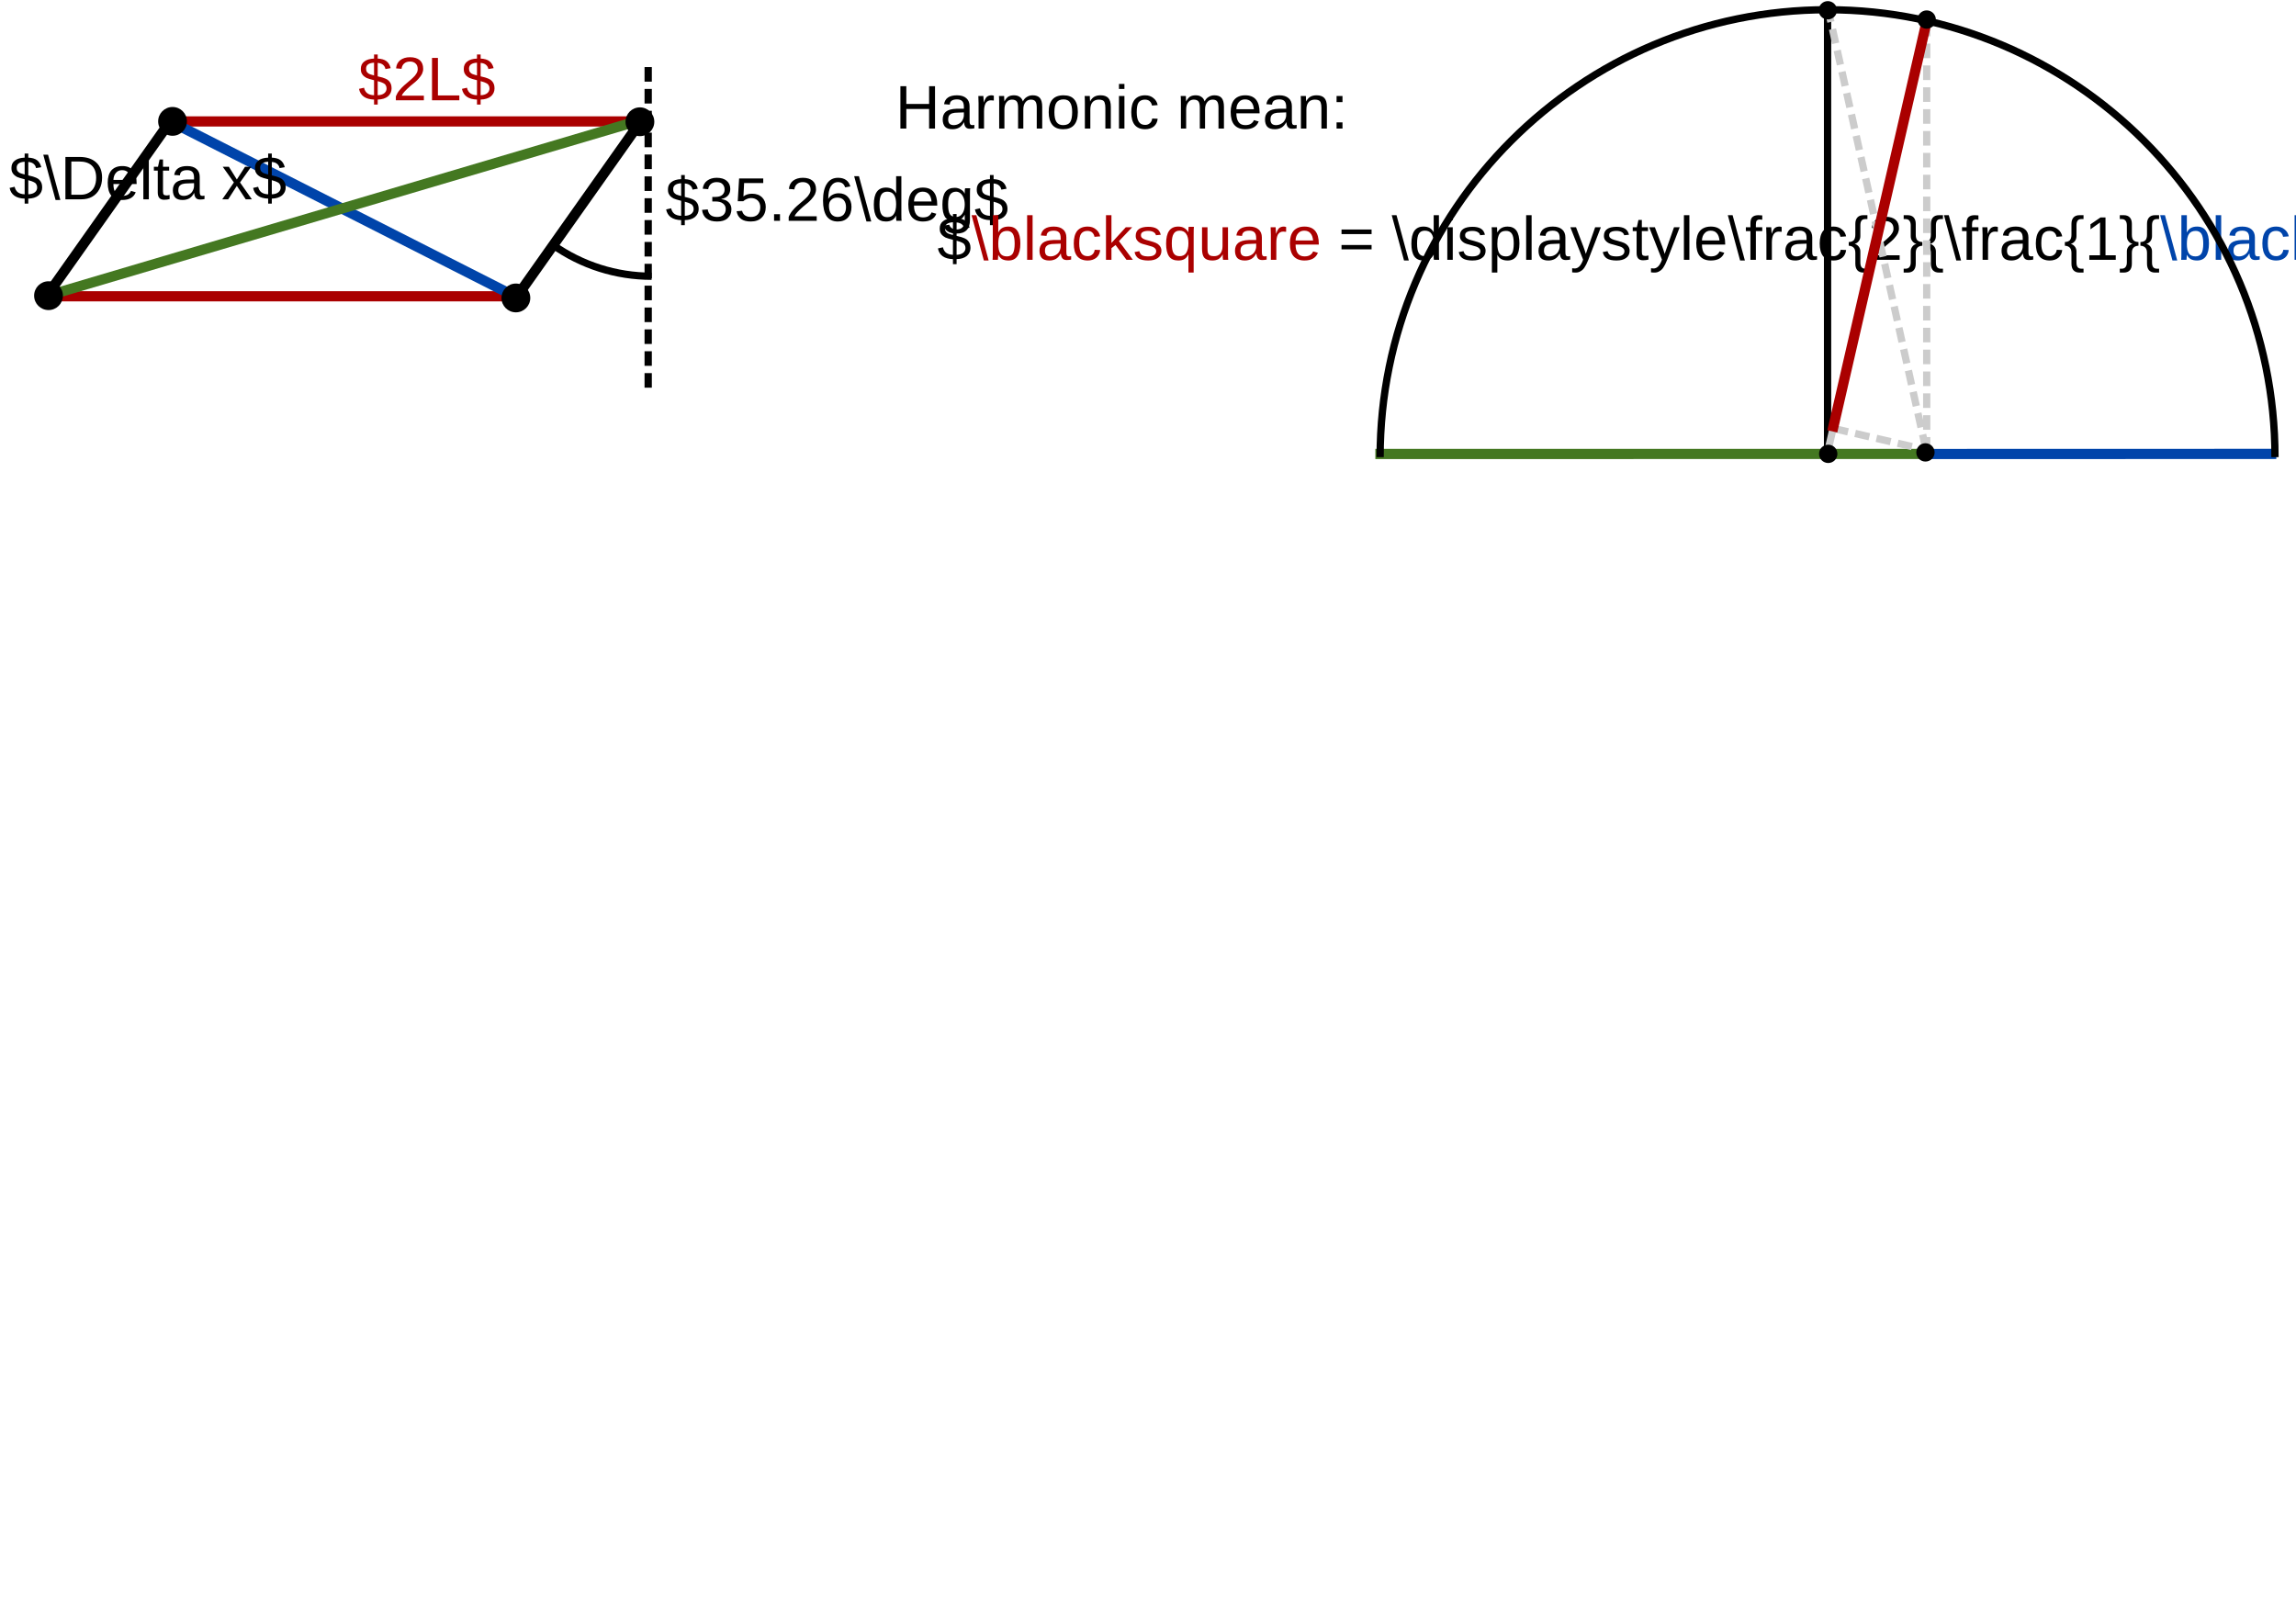
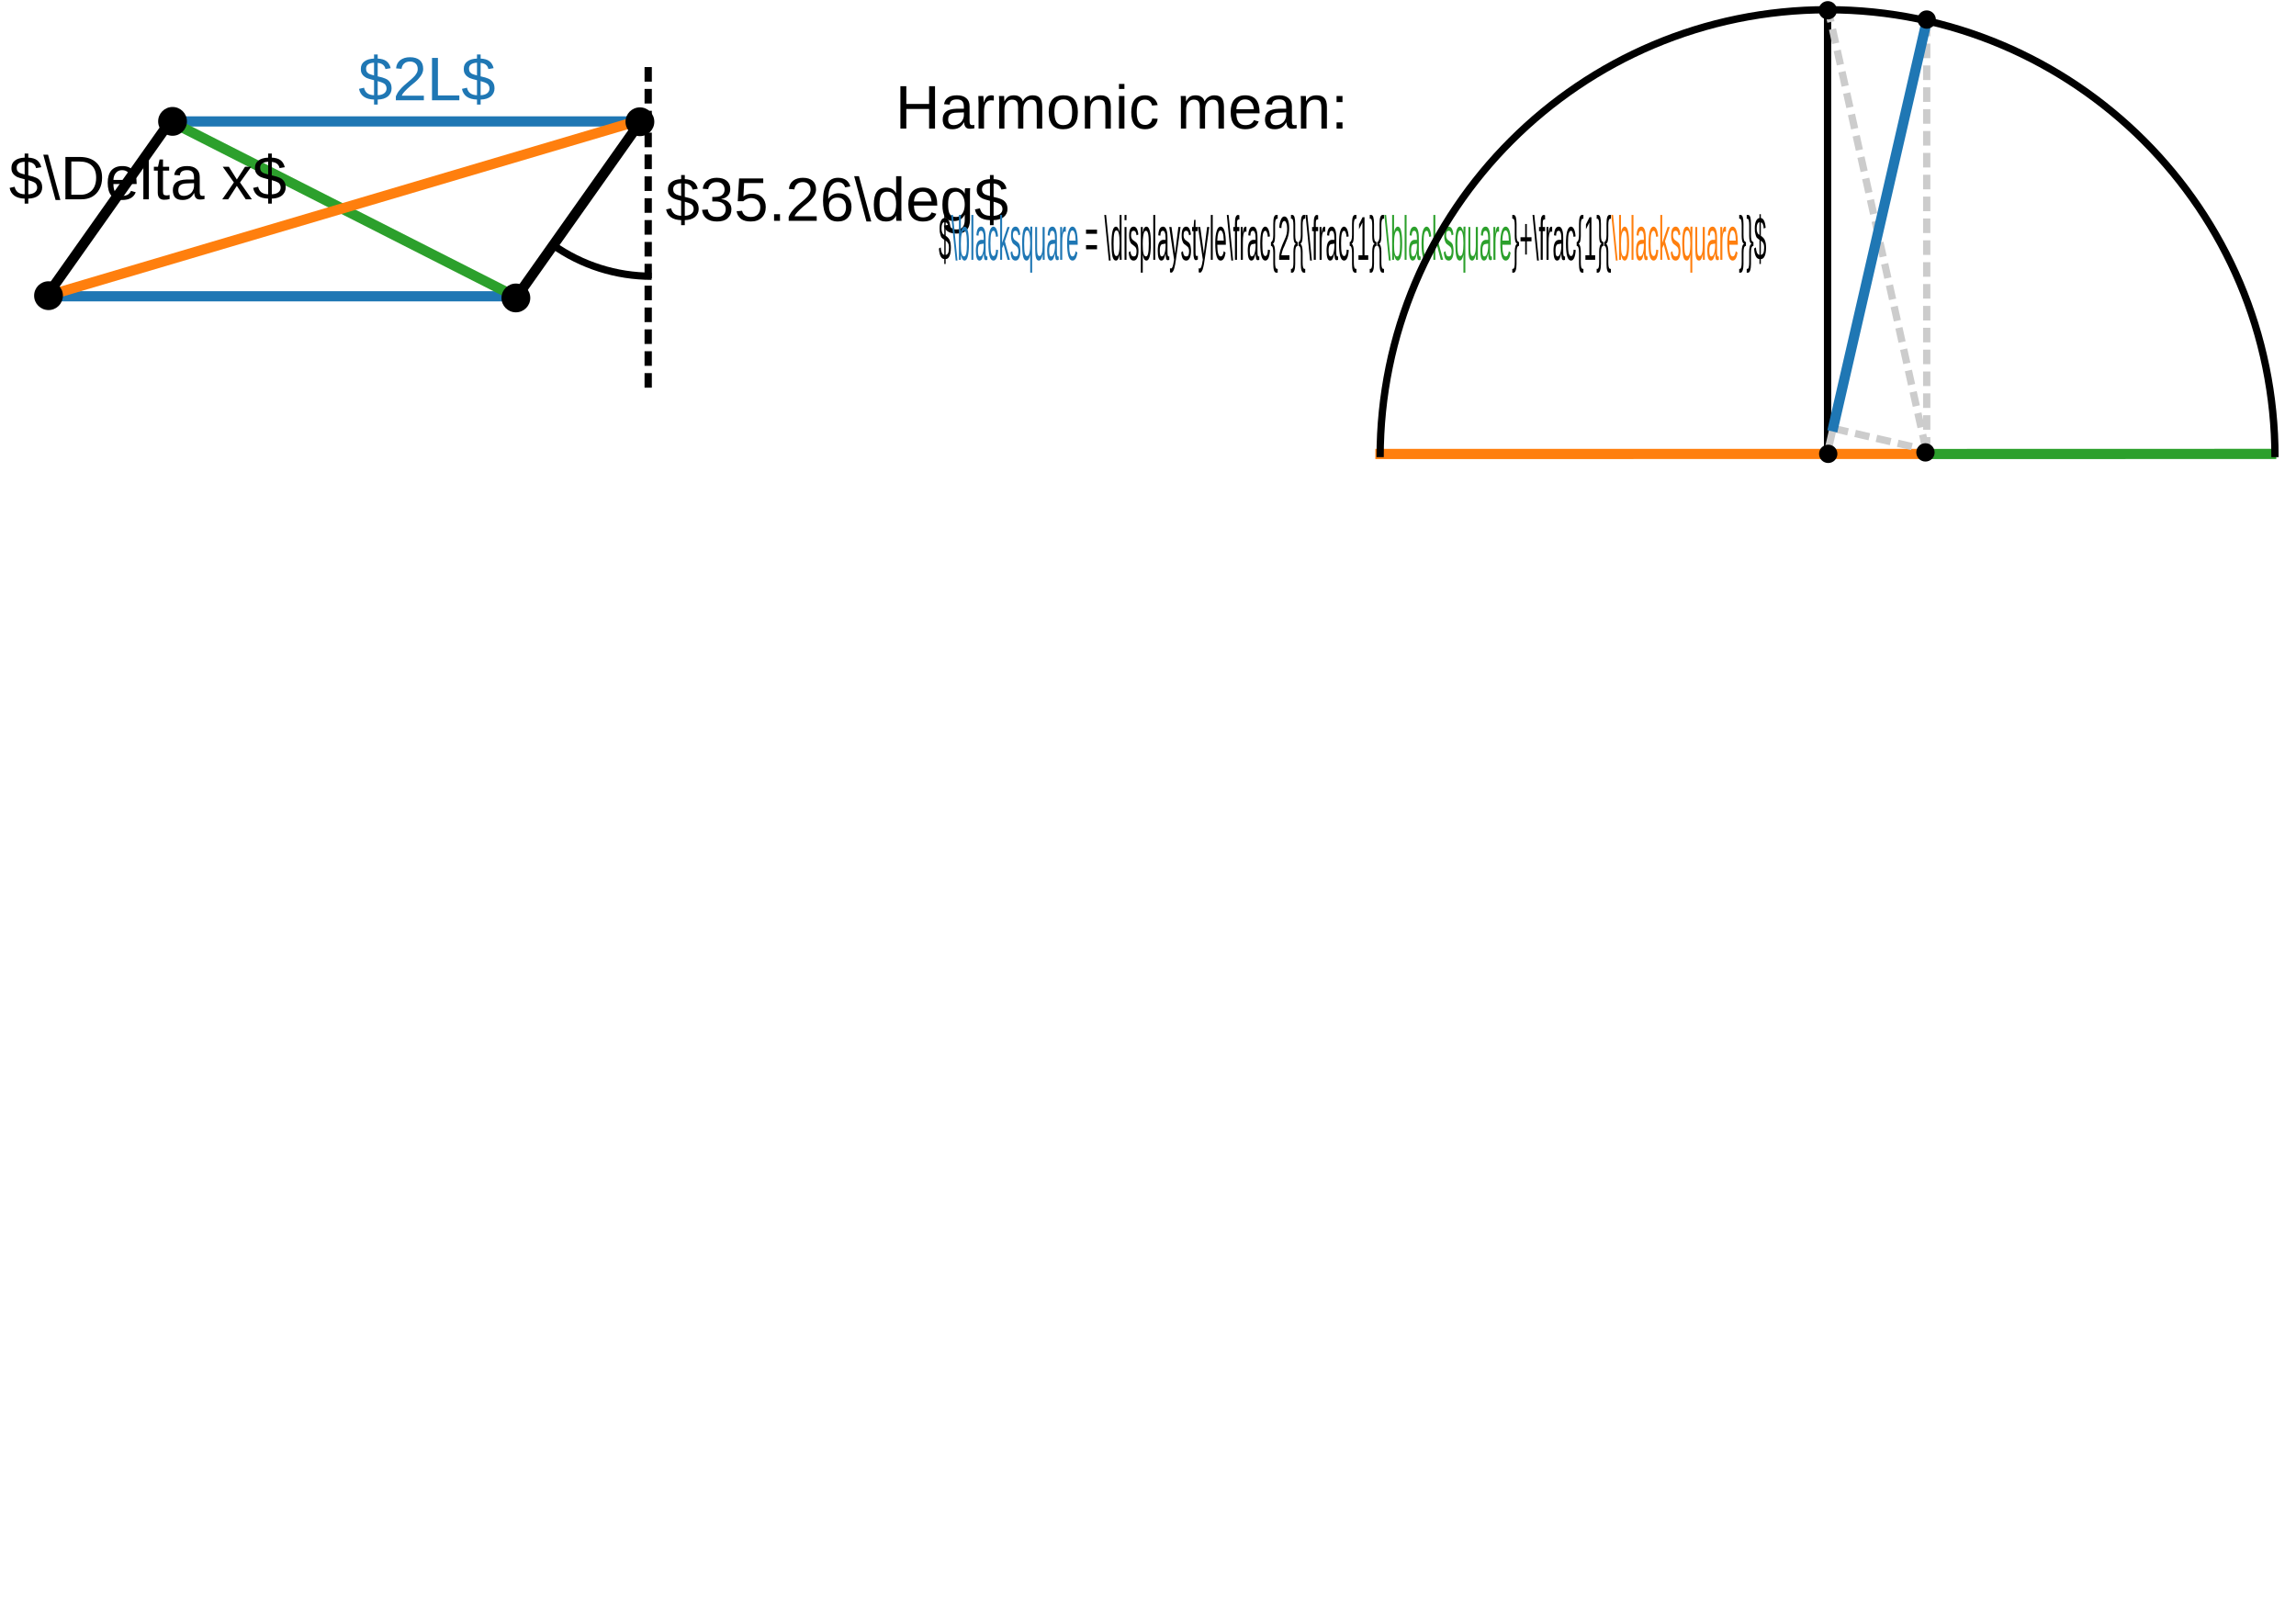
<svg xmlns="http://www.w3.org/2000/svg" width="6.202in" height="4.341in" viewBox="0 0 157.531 110.261" version="1.1" id="svg1">
  <defs id="defs1" />
  <g id="layer1">
-     <path style="fill:none;stroke:#aa0000;stroke-width:0.7;stroke-miterlimit:3;stroke-dasharray:none;stroke-dashoffset:0;paint-order:stroke fill markers" d="M 11.54,8.332 H 44.022" id="path1" />
-     <path style="fill:none;stroke:#aa0000;stroke-width:0.7;stroke-miterlimit:3;stroke-dasharray:none;stroke-dashoffset:0;paint-order:stroke fill markers" d="M 2.953,20.331 H 35.435" id="path2" />
+     <path style="fill:none;stroke:#1f77b4;stroke-width:0.7;stroke-miterlimit:3;stroke-dasharray:none;stroke-dashoffset:0;paint-order:stroke fill markers;stroke-opacity:1" d="M 11.54,8.332 H 44.022" id="path1" />
+     <path style="fill:none;stroke:#1f77b4;stroke-width:0.7;stroke-miterlimit:3;stroke-dasharray:none;stroke-dashoffset:0;paint-order:stroke fill markers;stroke-opacity:1" d="M 2.953,20.331 H 35.435" id="path2" />
    <path style="fill:none;stroke:#000000;stroke-width:0.7;stroke-miterlimit:3;stroke-dasharray:none;stroke-dashoffset:0;paint-order:stroke fill markers" d="m 3.128,20.42 8.659,-12.248" id="path3" />
    <path style="fill:none;stroke:#000000;stroke-width:0.7;stroke-miterlimit:3;stroke-dasharray:none;stroke-dashoffset:0;paint-order:stroke fill markers" d="m 35.415,20.42 8.659,-12.248" id="path4" />
-     <path style="fill:none;stroke:#0044aa;stroke-width:0.7;stroke-miterlimit:3;stroke-dasharray:none;stroke-dashoffset:0;paint-order:stroke fill markers" d="M 11.769,8.37 35.474,20.41" id="path5" />
-     <path style="fill:none;stroke:#447821;stroke-width:0.7;stroke-miterlimit:3;stroke-dasharray:none;stroke-dashoffset:0;paint-order:stroke fill markers" d="M 3.275,20.288 43.782,8.293" id="path6" />
+     <path style="fill:none;stroke:#2ca02c;stroke-width:0.7;stroke-miterlimit:3;stroke-dasharray:none;stroke-dashoffset:0;paint-order:stroke fill markers;stroke-opacity:1" d="M 11.769,8.37 35.474,20.41" id="path5" />
+     <path style="fill:none;stroke:#ff7f0e;stroke-width:0.7;stroke-miterlimit:3;stroke-dasharray:none;stroke-dashoffset:0;paint-order:stroke fill markers;stroke-opacity:1" d="M 3.275,20.288 43.782,8.293" id="path6" />
    <text xml:space="preserve" style="font-size:4.233px;font-family:Arial;-inkscape-font-specification:Arial;fill:#000000;fill-opacity:1;stroke:none;stroke-width:0.088;stroke-miterlimit:3;stroke-dasharray:none;stroke-dashoffset:0;stroke-opacity:1;paint-order:stroke fill markers" x="0.615" y="13.675" id="text5">
      <tspan id="tspan5" style="fill:#000000;fill-opacity:1;stroke:none;stroke-width:0.088;stroke-dasharray:none" x="0.615" y="13.675">$\Delta x$</tspan>
    </text>
    <path style="fill:none;fill-opacity:1;stroke:#000000;stroke-width:0.5;stroke-miterlimit:3;stroke-dasharray:1, 0.5;stroke-dashoffset:0;stroke-opacity:1;paint-order:stroke fill markers" d="M 44.473,4.602 V 27.025" id="path7" />
    <g id="g4" transform="translate(5.481389,-15.20377)" style="fill:#000000;stroke:none">
      <circle style="fill:#000000;fill-opacity:1;stroke:none;stroke-width:1.849;stroke-linecap:butt;stroke-miterlimit:3;stroke-dasharray:none;stroke-dashoffset:0;stroke-opacity:1;paint-order:stroke fill markers" id="circle4" cx="29.914" cy="35.648" r="0.988" />
    </g>
    <g id="g6" transform="translate(13.99096,-27.29359)" style="fill:#000000;stroke:none">
      <circle style="fill:#000000;fill-opacity:1;stroke:none;stroke-width:1.849;stroke-linecap:butt;stroke-miterlimit:3;stroke-dasharray:none;stroke-dashoffset:0;stroke-opacity:1;paint-order:stroke fill markers" id="circle6" cx="29.914" cy="35.648" r="0.988" />
    </g>
    <g id="g7" transform="translate(-18.07559,-27.31953)" style="fill:#000000;stroke:none">
      <circle style="fill:#000000;fill-opacity:1;stroke:none;stroke-width:1.849;stroke-linecap:butt;stroke-miterlimit:3;stroke-dasharray:none;stroke-dashoffset:0;stroke-opacity:1;paint-order:stroke fill markers" id="circle7" cx="29.914" cy="35.648" r="0.988" />
    </g>
    <g id="g8" transform="translate(-26.58516,-15.35943)" style="fill:#000000;stroke:none">
      <circle style="fill:#000000;fill-opacity:1;stroke:none;stroke-width:1.849;stroke-linecap:butt;stroke-miterlimit:3;stroke-dasharray:none;stroke-dashoffset:0;stroke-opacity:1;paint-order:stroke fill markers" id="circle8" cx="29.914" cy="35.648" r="0.988" />
    </g>
-     <text xml:space="preserve" style="font-size:4.233px;font-family:Arial;-inkscape-font-specification:Arial;fill:#aa0000;fill-opacity:1;stroke:none;stroke-width:0.088;stroke-miterlimit:3;stroke-dasharray:none;stroke-dashoffset:0;stroke-opacity:1;paint-order:stroke fill markers" x="24.587" y="6.878" id="text8">
-       <tspan id="tspan8" style="fill:#aa0000;fill-opacity:1;stroke:none;stroke-width:0.088;stroke-dasharray:none" x="24.587" y="6.878">$2L$</tspan>
+     <text xml:space="preserve" style="font-size:4.233px;font-family:Arial;-inkscape-font-specification:Arial;fill:#1f77b4;fill-opacity:1;stroke:none;stroke-width:0.088;stroke-miterlimit:3;stroke-dasharray:none;stroke-dashoffset:0;stroke-opacity:1;paint-order:stroke fill markers" x="24.587" y="6.878" id="text8">
+       <tspan id="tspan8" style="fill:#1f77b4;fill-opacity:1;stroke:none;stroke-width:0.088;stroke-dasharray:none" x="24.587" y="6.878">$2L$</tspan>
    </text>
    <path style="fill:none;fill-opacity:1;stroke:#000000;stroke-width:0.5;stroke-miterlimit:3;stroke-dasharray:none;stroke-dashoffset:0;stroke-opacity:1;paint-order:stroke fill markers" id="path27" d="M 44.706,18.955 A 11.728,11.728 0 0 1 37.936,16.804" />
    <text xml:space="preserve" style="font-size:4.233px;font-family:Arial;-inkscape-font-specification:Arial;fill:#000000;fill-opacity:1;stroke:none;stroke-width:0.088;stroke-miterlimit:3;stroke-dasharray:none;stroke-dashoffset:0;stroke-opacity:1;paint-order:stroke fill markers" x="45.658" y="15.153" id="text9">
      <tspan id="tspan9" style="fill:#000000;fill-opacity:1;stroke:none;stroke-width:0.088;stroke-dasharray:none" x="45.658" y="15.153">$35.26\deg$</tspan>
    </text>
-     <text xml:space="preserve" style="font-size:4.233px;font-family:Arial;-inkscape-font-specification:Arial;fill:#000000;fill-opacity:1;stroke:none;stroke-width:0.088;stroke-miterlimit:3;stroke-dasharray:none;stroke-dashoffset:0;stroke-opacity:1;paint-order:stroke fill markers" x="64.306" y="17.83" id="text10">
-       <tspan id="tspan10" style="fill:#000000;fill-opacity:1;stroke:none;stroke-width:0.088;stroke-dasharray:none" x="64.306" y="17.83">$<tspan style="fill:#aa0000" id="tspan11">\blacksquare</tspan> = \displaystyle\frac{2}{\frac{1}{<tspan style="fill:#0044aa" id="tspan12">\blacksquare</tspan>}+\frac{1}{<tspan style="fill:#447821" id="tspan13">\blacksquare</tspan>}}$</tspan>
+     <text xml:space="preserve" style="font-size:2.556px;font-family:Arial;-inkscape-font-specification:Arial;fill:#000000;fill-opacity:1;stroke:none;stroke-width:0.053;stroke-miterlimit:3;stroke-dasharray:none;stroke-dashoffset:0;stroke-opacity:1;paint-order:stroke fill markers" x="106.653" y="10.767" id="text10" transform="scale(0.6038412,1.656065)">
+       <tspan id="tspan10" style="fill:#000000;fill-opacity:1;stroke:none;stroke-width:0.053;stroke-dasharray:none" x="106.653" y="10.767">$<tspan style="fill:#1f77b4;fill-opacity:1;stroke-width:0.053" id="tspan11">\blacksquare</tspan> = \displaystyle\frac{2}{\frac{1}{<tspan style="fill:#2ca02c;fill-opacity:1;stroke-width:0.053" id="tspan12">\blacksquare</tspan>}+\frac{1}{<tspan style="fill:#ff7f0e;fill-opacity:1;stroke-width:0.053" id="tspan13">\blacksquare</tspan>}}$</tspan>
    </text>
    <text xml:space="preserve" style="font-size:4.233px;font-family:Arial;-inkscape-font-specification:Arial;fill:#000000;fill-opacity:1;stroke:none;stroke-width:0.088;stroke-miterlimit:3;stroke-dasharray:none;stroke-dashoffset:0;stroke-opacity:1;paint-order:stroke fill markers" x="61.432" y="8.822" id="text14">
      <tspan id="tspan14" style="fill:#000000;fill-opacity:1;stroke:none;stroke-width:0.088;stroke-dasharray:none" x="61.432" y="8.822">Harmonic mean:</tspan>
    </text>
-     <path style="fill:none;stroke:#447821;stroke-width:0.7;stroke-miterlimit:3;stroke-dasharray:none;stroke-dashoffset:0;paint-order:stroke fill markers" d="m 94.364,31.151 37.939,-0.003" id="path15" />
-     <path style="fill:none;stroke:#0044aa;stroke-width:0.7;stroke-miterlimit:3;stroke-dasharray:none;stroke-dashoffset:0;paint-order:stroke fill markers" d="m 132.303,31.153 23.877,-0.006" id="path16" />
+     <path style="fill:none;stroke:#ff7f0e;stroke-width:0.7;stroke-miterlimit:3;stroke-dasharray:none;stroke-dashoffset:0;paint-order:stroke fill markers;stroke-opacity:1" d="m 94.364,31.151 37.939,-0.003" id="path15" />
+     <path style="fill:none;stroke:#2ca02c;stroke-width:0.7;stroke-miterlimit:3;stroke-dasharray:none;stroke-dashoffset:0;paint-order:stroke fill markers;stroke-opacity:1" d="m 132.303,31.153 23.877,-0.006" id="path16" />
    <path style="fill:none;fill-opacity:1;stroke:#000000;stroke-width:0.5;stroke-miterlimit:3;stroke-dasharray:none;stroke-dashoffset:0;stroke-opacity:1;paint-order:stroke fill markers" id="path17" d="M 94.692,31.366 A 30.698,30.698 0 0 1 125.391,0.668 30.698,30.698 0 0 1 156.089,31.366" />
    <path style="fill:none;fill-opacity:1;stroke:#000000;stroke-width:0.5;stroke-miterlimit:3;stroke-dasharray:none;stroke-dashoffset:0;stroke-opacity:1;paint-order:stroke fill markers" d="M 125.391,0.559 V 31.106" id="path18" />
    <path style="fill:none;fill-opacity:1;stroke:#cccccc;stroke-width:0.5;stroke-miterlimit:3;stroke-dasharray:1,0.5;stroke-dashoffset:0;stroke-opacity:1;paint-order:stroke fill markers" d="M 125.404,0.531 132.192,31.065" id="path19" />
    <path style="fill:none;fill-opacity:1;stroke:#cccccc;stroke-width:0.5;stroke-miterlimit:3;stroke-dasharray:1,0.5;stroke-dashoffset:0;stroke-opacity:1;paint-order:stroke fill markers" d="M 132.194,1.491 V 31.106" id="path20" />
    <path style="fill:none;fill-opacity:1;stroke:#cccccc;stroke-width:0.5;stroke-miterlimit:3;stroke-dasharray:none;stroke-dashoffset:0;stroke-opacity:1;paint-order:stroke fill markers" d="m 132.196,1.519 -6.808,29.536" id="path21" />
    <path style="fill:none;fill-opacity:1;stroke:#cccccc;stroke-width:0.5;stroke-miterlimit:3;stroke-dasharray:1,0.5;stroke-dashoffset:0;stroke-opacity:1;paint-order:stroke fill markers" d="m 125.821,29.407 6.551,1.51" id="path22" />
-     <path style="fill:none;stroke:#aa0000;stroke-width:0.7;stroke-miterlimit:3;stroke-dasharray:none;stroke-dashoffset:0;paint-order:stroke fill markers" d="M 125.717,29.6 132.258,1.172" id="path14" />
+     <path style="fill:none;stroke:#1f77b4;stroke-width:0.7;stroke-miterlimit:3;stroke-dasharray:none;stroke-dashoffset:0;paint-order:stroke fill markers;stroke-opacity:1" d="M 125.717,29.6 132.258,1.172" id="path14" />
    <g id="g22" transform="matrix(0.6367247,0,0,0.6367247,106.3889,8.44402)" style="fill:#000000;stroke:none">
      <circle style="fill:#000000;fill-opacity:1;stroke:none;stroke-width:1.849;stroke-linecap:butt;stroke-miterlimit:3;stroke-dasharray:none;stroke-dashoffset:0;stroke-opacity:1;paint-order:stroke fill markers" id="circle22" cx="29.914" cy="35.648" r="0.988" />
    </g>
    <g id="g26" transform="matrix(0.6367247,0,0,0.6367247,113.0599,8.344875)" style="fill:#000000;stroke:none">
      <circle style="fill:#000000;fill-opacity:1;stroke:none;stroke-width:1.849;stroke-linecap:butt;stroke-miterlimit:3;stroke-dasharray:none;stroke-dashoffset:0;stroke-opacity:1;paint-order:stroke fill markers" id="circle26" cx="29.914" cy="35.648" r="0.988" />
    </g>
    <g id="g27" transform="matrix(0.6367247,0,0,0.6367247,106.3606,-21.9934)" style="fill:#000000;stroke:none">
      <circle style="fill:#000000;fill-opacity:1;stroke:none;stroke-width:1.849;stroke-linecap:butt;stroke-miterlimit:3;stroke-dasharray:none;stroke-dashoffset:0;stroke-opacity:1;paint-order:stroke fill markers" id="circle27" cx="29.914" cy="35.648" r="0.988" />
    </g>
    <g id="g28" transform="matrix(0.6367247,0,0,0.6367247,113.1449,-21.35605)" style="fill:#000000;stroke:none">
      <circle style="fill:#000000;fill-opacity:1;stroke:none;stroke-width:1.849;stroke-linecap:butt;stroke-miterlimit:3;stroke-dasharray:none;stroke-dashoffset:0;stroke-opacity:1;paint-order:stroke fill markers" id="circle28" cx="29.914" cy="35.648" r="0.988" />
    </g>
  </g>
</svg>
